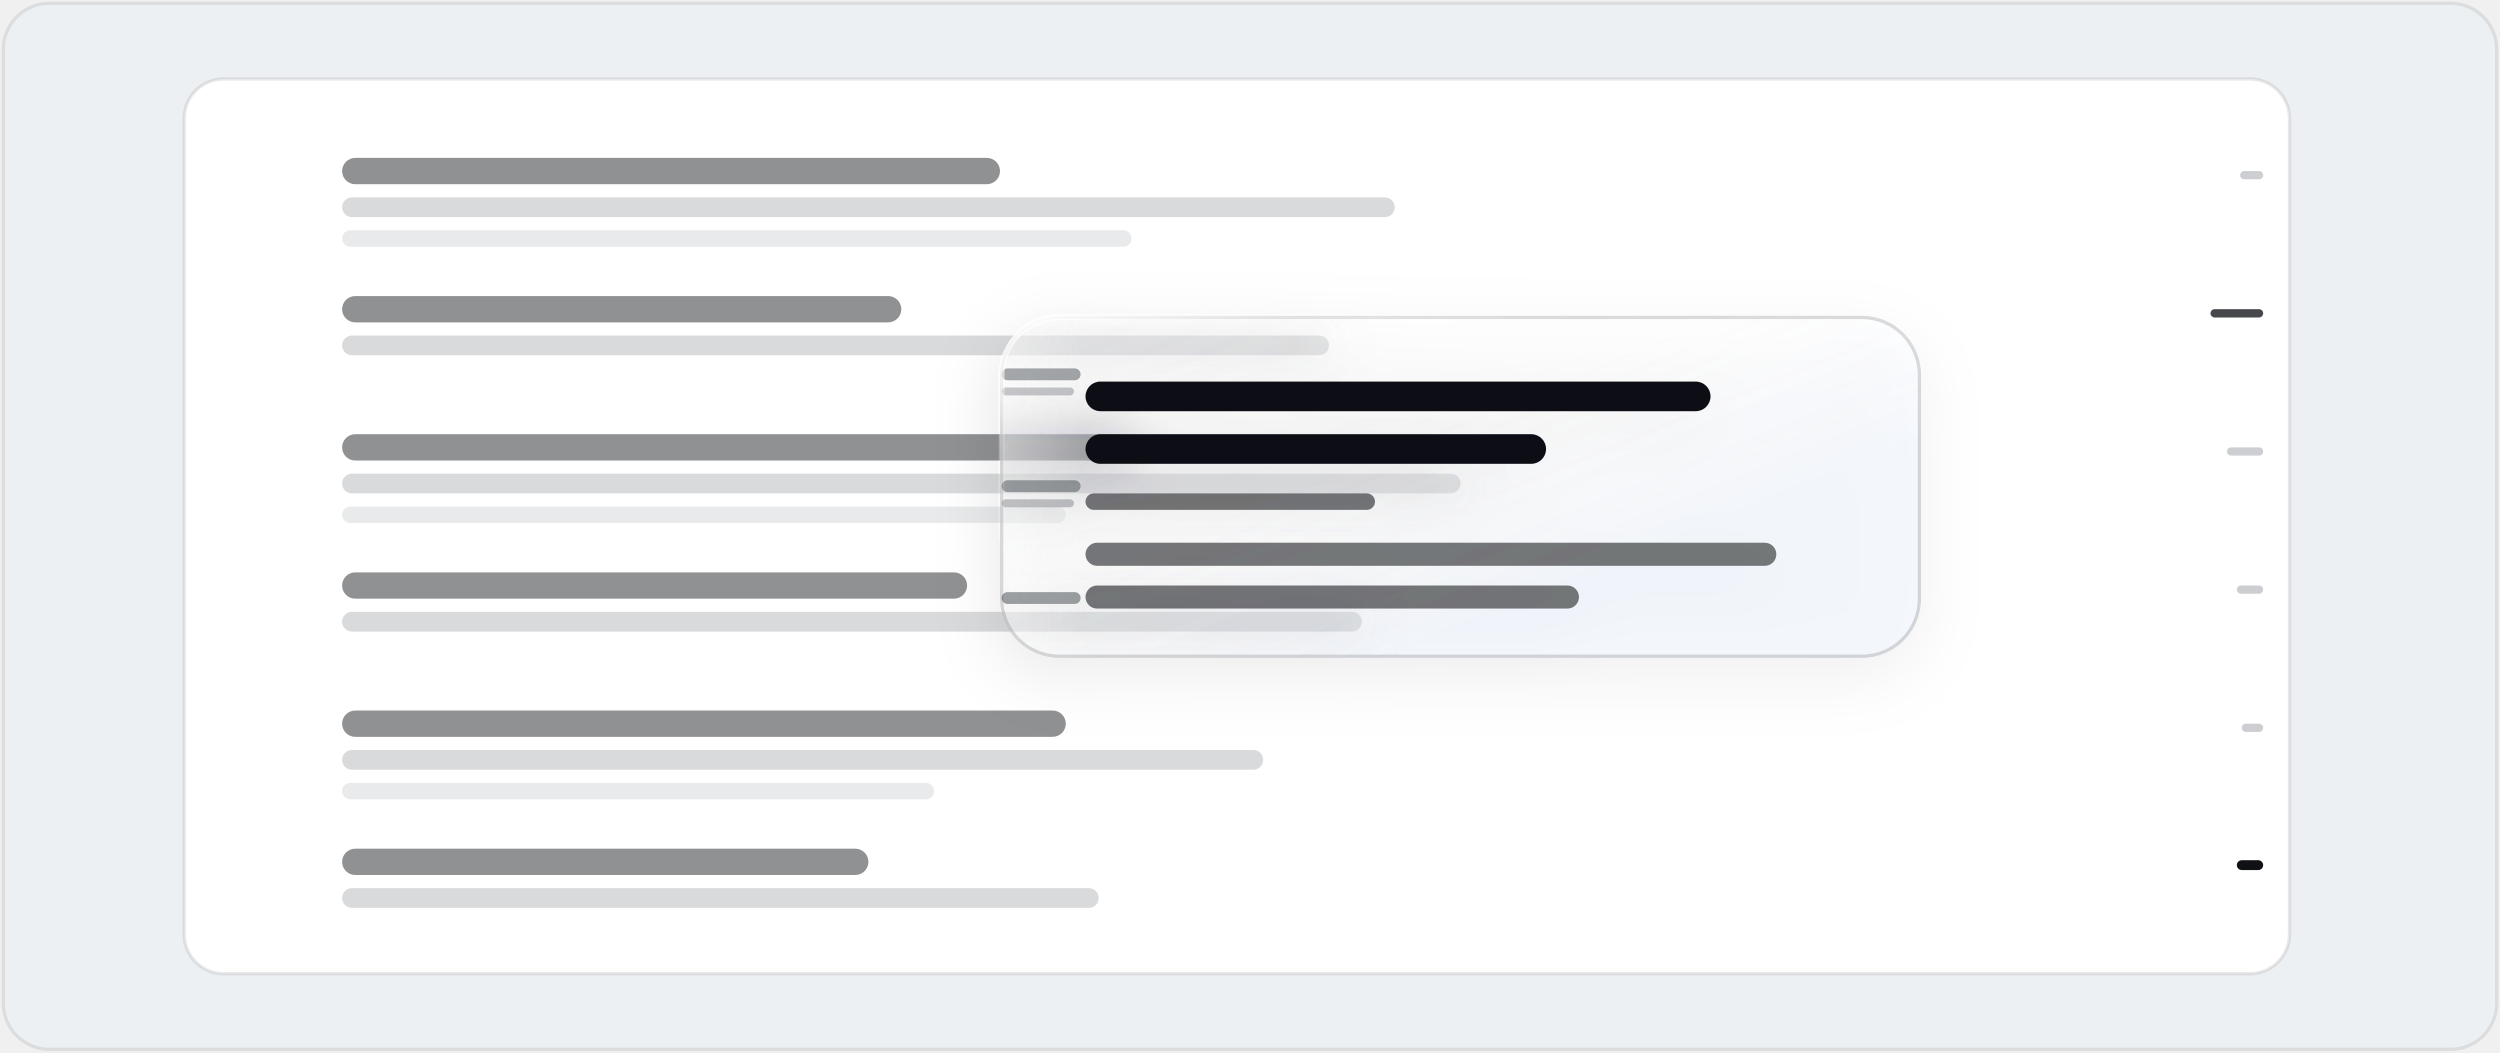
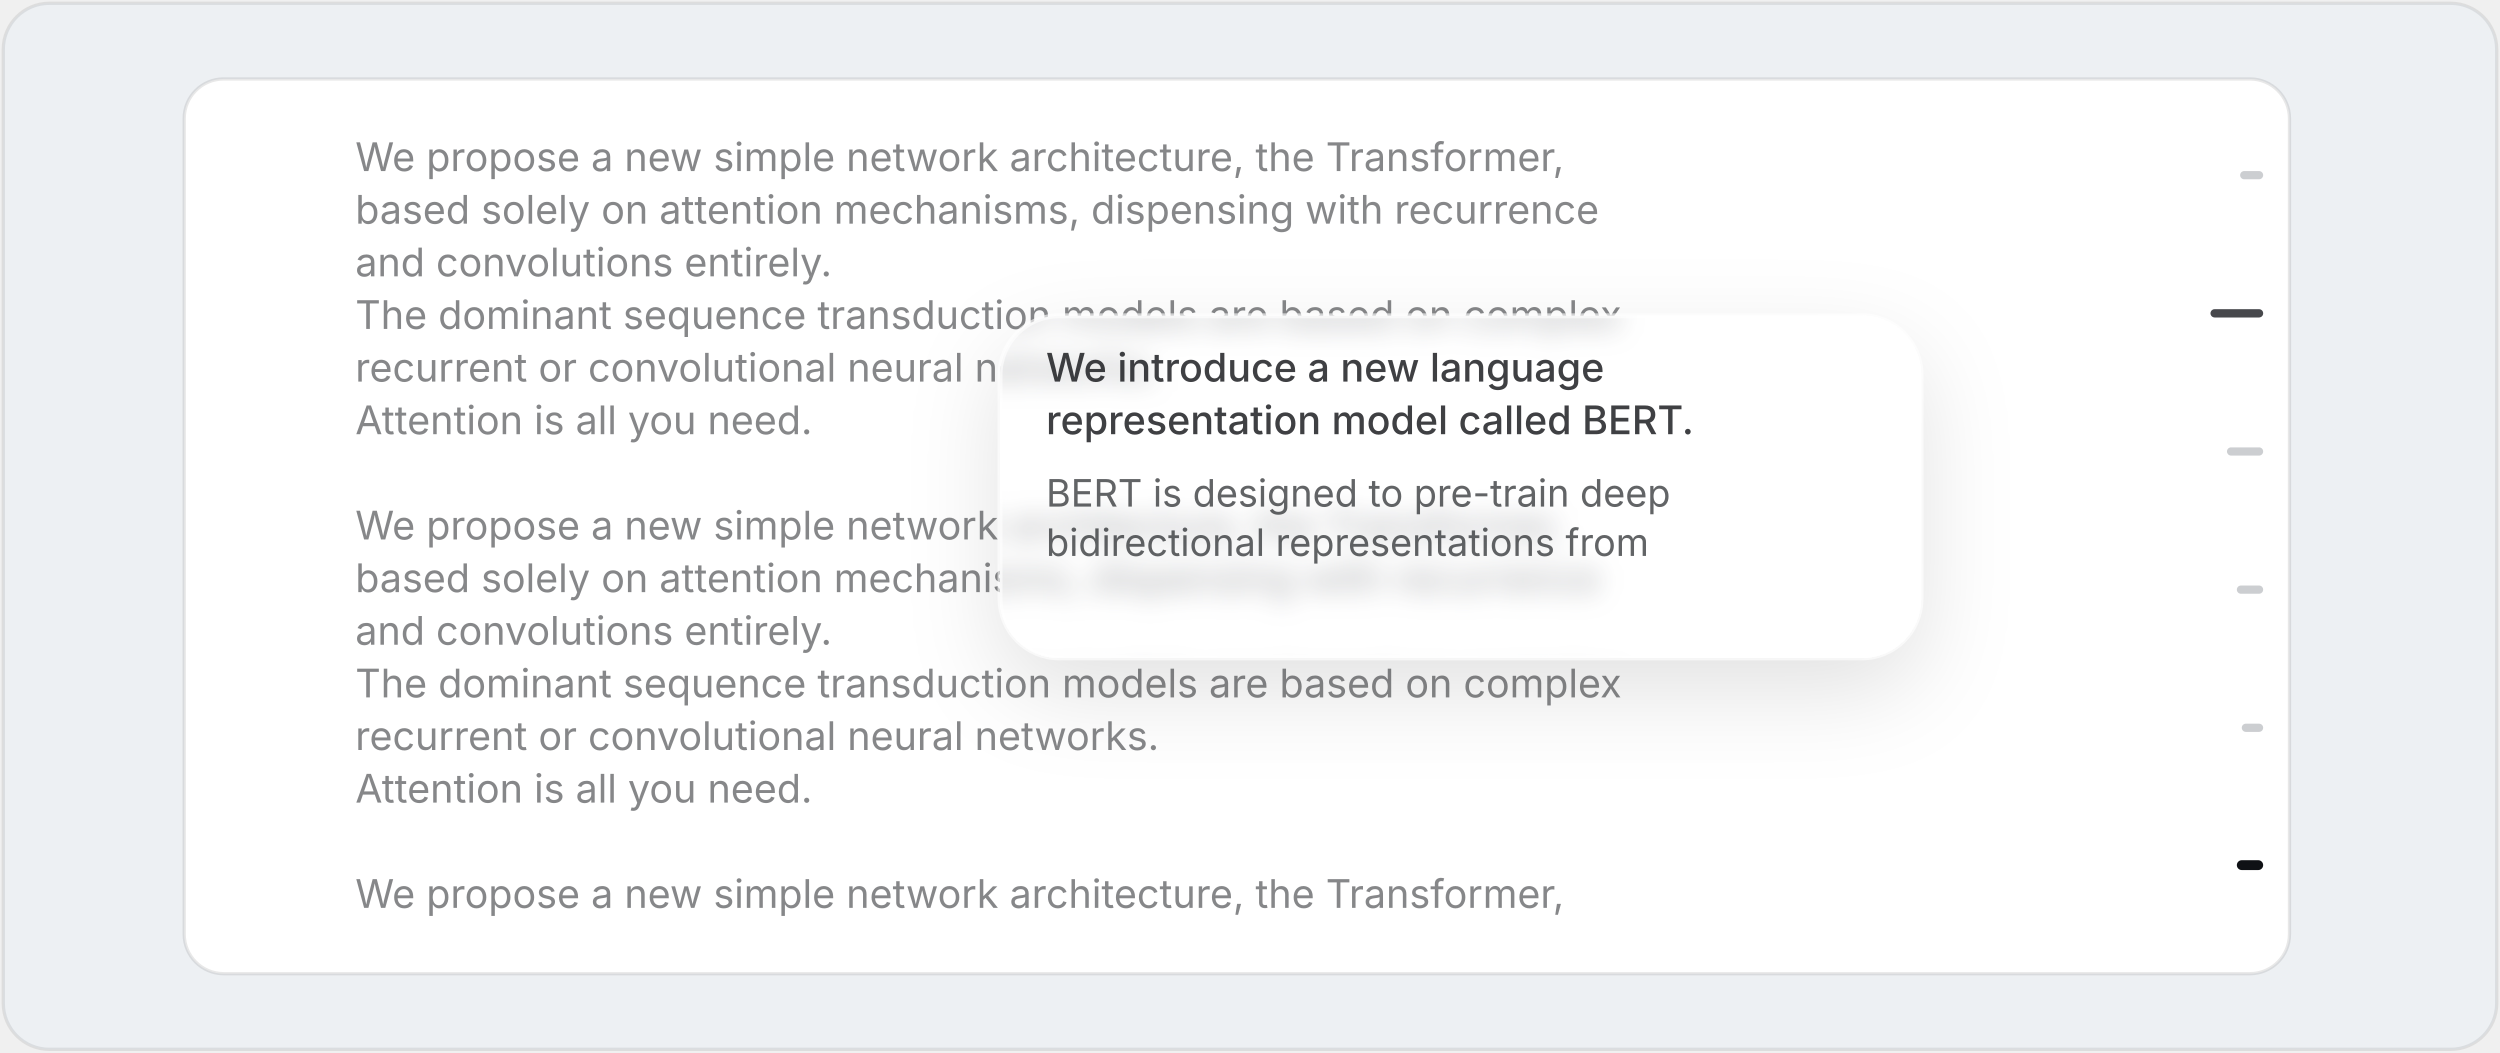
- <svg xmlns="http://www.w3.org/2000/svg" viewBox="0 0 760 320" width="760" height="320" role="img" aria-label="Turn outline rail: hover wave and per-turn liquid-glass preview card">
+ <svg xmlns="http://www.w3.org/2000/svg" xmlns:xlink="http://www.w3.org/1999/xlink" viewBox="0 0 760 320" width="760" height="320" role="img" aria-label="Turn outline rail: hover wave and a liquid-glass preview card over the conversation">
  <style>
    .scene { fill: #edf0f3; stroke: rgba(0, 0, 0, .08); }
-     .ink   { fill: #0f1115; }
    .surface { fill: #ffffff; stroke: rgba(0, 0, 0, .09); }
-     .prompt  { fill: rgba(15, 17, 21, .46); }
-     .resp    { fill: rgba(97, 102, 107, .24); }
-     .respDim { fill: rgba(97, 102, 107, .14); }
-     .card    { fill: rgba(255, 255, 255, .28); }
-     .cardSub { fill: rgba(15, 17, 21, .55); }
-     .cardRing { stroke: rgba(0, 0, 0, .14); fill: none; }
-     .glint   { fill: url(#heroGlint); }
-     .sheen   { fill: url(#heroSheen); }
-     .rim     { stroke: url(#heroRim); }
-     .foldBar { fill: rgba(97,102,107,.62); } .foldBar2 { fill: rgba(97,102,107,.38); }
-     .markIdle  { fill: rgba(129, 133, 140, .40); }
-     .markOn    { fill: #0f1115; }
-     .markHot   { fill: rgba(15, 17, 21, .70); }
+     .paper { fill: rgba(15, 17, 21, .5); }
+     .glass { fill: rgba(255, 255, 255, .25); }
+     .rim { fill: none; stroke: rgba(255, 255, 255, .62); }
+     .cardPrompt { fill: rgba(15, 17, 21, .8); font-weight: 500; }
+     .cardResp { fill: rgba(15, 17, 21, .65); }
+     .markIdle { fill: rgba(129, 133, 140, .40); }
+     .markOn { fill: #0f1115; }
+     .markHot { fill: rgba(15, 17, 21, .70); }
+     #glassShadow feDropShadow { flood-opacity: .12; }
    @media (prefers-color-scheme: dark) {
      .scene { fill: #101113; stroke: rgba(255, 255, 255, .09); }
-       .ink   { fill: #f9fafb; }
      .surface { fill: #1c1d1f; stroke: rgba(255, 255, 255, .10); }
-       .prompt  { fill: rgba(249, 250, 251, .44); }
-       .resp    { fill: rgba(166, 171, 178, .24); }
-       .respDim { fill: rgba(166, 171, 178, .14); }
-       .card    { fill: rgba(35, 35, 36, .32); }
-       .cardSub { fill: rgba(249, 250, 251, .58); }
-       .cardRing { stroke: rgba(255, 255, 255, .15); fill: none; }
-       .glint   { fill: url(#heroGlintD); }
-       .rim     { stroke: url(#heroRimD); }
-       .foldBar { fill: rgba(166,171,178,.85); } .foldBar2 { fill: rgba(166,171,178,.5); }
-       .markIdle  { fill: rgba(173, 178, 184, .38); }
-       .markOn    { fill: #f9fafb; }
-       .markHot   { fill: #d9dde2; }
+       .paper { fill: rgba(249, 250, 251, .5); }
+       .glass { fill: rgba(35, 35, 36, .25); }
+       .rim { stroke: rgba(255, 255, 255, .34); }
+       .cardPrompt { fill: rgba(249, 250, 251, .88); }
+       .cardResp { fill: rgba(249, 250, 251, .72); }
+       .markIdle { fill: rgba(173, 178, 184, .38); }
+       .markOn { fill: #f9fafb; }
+       .markHot { fill: #d9dde2; }
+       #glassShadow feDropShadow { flood-opacity: .36; }
    }
    text { font-family: ui-sans-serif, system-ui, -apple-system, "Segoe UI", sans-serif; }
  </style>
  <defs>
-     <radialGradient id="heroGlint" gradientUnits="userSpaceOnUse" cx="330" cy="110" r="70" gradientTransform="scale(1,0.5)">
-       <stop offset="0%" stop-color="rgba(255,255,255,.34)" />
-       <stop offset="45%" stop-color="rgba(255,255,255,.09)" />
-       <stop offset="70%" stop-color="rgba(255,255,255,0)" />
-     </radialGradient>
-     <radialGradient id="heroGlintD" gradientUnits="userSpaceOnUse" cx="330" cy="110" r="70" gradientTransform="scale(1,0.5)">
-       <stop offset="0%" stop-color="rgba(255,255,255,.12)" />
-       <stop offset="45%" stop-color="rgba(255,255,255,.05)" />
-       <stop offset="70%" stop-color="rgba(255,255,255,0)" />
-     </radialGradient>
-     <linearGradient id="heroSheen" x1="0" y1="0" x2=".74" y2=".67">
-       <stop offset="0%" stop-color="rgba(255,255,255,.12)" />
-       <stop offset="50%" stop-color="rgba(255,255,255,0)" />
-       <stop offset="100%" stop-color="rgba(120,170,255,.06)" />
-     </linearGradient>
-     <linearGradient id="heroRim" x1="0" y1="0" x2=".74" y2=".67">
-       <stop offset="0%" stop-color="rgba(255,255,255,1)" />
-       <stop offset="22%" stop-color="rgba(255,255,255,.3)" />
-       <stop offset="45%" stop-color="rgba(255,255,255,0)" />
-     </linearGradient>
-     <linearGradient id="heroRimD" x1="0" y1="0" x2=".74" y2=".67">
-       <stop offset="0%" stop-color="rgba(249,250,251,.72)" />
-       <stop offset="22%" stop-color="rgba(249,250,251,.18)" />
-       <stop offset="45%" stop-color="rgba(249,250,251,0)" />
-     </linearGradient>
-     <linearGradient id="heroFold" x1="0" y1="0" x2="1" y2="0">
-       <stop offset="0%" stop-color="rgba(255,255,255,.34)" />
-       <stop offset="100%" stop-color="rgba(255,255,255,0)" />
-     </linearGradient>
-     <filter id="heroLens">
-       <feGaussianBlur stdDeviation="8" />
-       <feColorMatrix type="saturate" values="1.6" />
+     <filter id="lens" color-interpolation-filters="sRGB" x="-8%" y="-12%" width="116%" height="130%">
+       <feGaussianBlur stdDeviation="4" />
+       <feColorMatrix type="saturate" values="1.8" />
    </filter>
-     <filter id="cardShadow" x="-20%" y="-20%" width="140%" height="150%">
-       <feDropShadow dx="0" dy="6" stdDeviation="10" flood-color="rgba(0,0,0,.18)" flood-opacity="1" />
+     <filter id="glassShadow" color-interpolation-filters="sRGB" x="-40%" y="-30%" width="180%" height="200%">
+       <feDropShadow dx="0" dy="10" stdDeviation="14" flood-color="#000" flood-opacity=".12" result="sh" />
+       <feComposite in="sh" in2="SourceAlpha" operator="out" />
    </filter>
+     <clipPath id="clipCol">
+       <rect x="68" y="32" width="584" height="256" />
+     </clipPath>
    <clipPath id="clipCard">
      <rect x="304" y="96" width="280" height="104" rx="18" />
    </clipPath>
  </defs>
  <rect class="scene" x="1" y="1" width="758" height="318" rx="14" />
-   <rect class="surface" x="56" y="24" width="640" height="272" rx="12" />
-   <g>
-     <rect class="prompt" x="104" y="48" width="200" height="8" rx="4" />
-     <rect class="resp" x="104" y="60" width="320" height="6" rx="3" />
-     <rect class="respDim" x="104" y="70" width="240" height="5" rx="2.5" />
-     <rect class="prompt" x="104" y="90" width="170" height="8" rx="4" />
-     <rect class="resp" x="104" y="102" width="300" height="6" rx="3" />
-     <rect class="prompt" x="104" y="132" width="240" height="8" rx="4" />
-     <rect class="resp" x="104" y="144" width="340" height="6" rx="3" />
-     <rect class="respDim" x="104" y="154" width="220" height="5" rx="2.5" />
-     <rect class="prompt" x="104" y="174" width="190" height="8" rx="4" />
-     <rect class="resp" x="104" y="186" width="310" height="6" rx="3" />
-     <rect class="prompt" x="104" y="216" width="220" height="8" rx="4" />
-     <rect class="resp" x="104" y="228" width="280" height="6" rx="3" />
-     <rect class="respDim" x="104" y="238" width="180" height="5" rx="2.5" />
-     <rect class="prompt" x="104" y="258" width="160" height="8" rx="4" />
-     <rect class="resp" x="104" y="270" width="230" height="6" rx="3" />
+   <g id="column">
+     <rect class="surface" x="56" y="24" width="640" height="272" rx="12" />
+     <g class="paper" clip-path="url(#clipCol)" font-size="12">
+       <text x="108" y="52">We propose a new simple network architecture, the Transformer,</text>
+       <text x="108" y="68">based solely on attention mechanisms, dispensing with recurrence</text>
+       <text x="108" y="84">and convolutions entirely.</text>
+       <text x="108" y="100">The dominant sequence transduction models are based on complex</text>
+       <text x="108" y="116">recurrent or convolutional neural networks.</text>
+       <text x="108" y="132">Attention is all you need.</text>
+       <text x="108" y="164">We propose a new simple network architecture, the Transformer,</text>
+       <text x="108" y="180">based solely on attention mechanisms, dispensing with recurrence</text>
+       <text x="108" y="196">and convolutions entirely.</text>
+       <text x="108" y="212">The dominant sequence transduction models are based on complex</text>
+       <text x="108" y="228">recurrent or convolutional neural networks.</text>
+       <text x="108" y="244">Attention is all you need.</text>
+       <text x="108" y="276">We propose a new simple network architecture, the Transformer,</text>
+     </g>
  </g>
-   <g id="card">
-     <animateTransform attributeName="transform" type="translate" values="0 0; 0 0; 0 38; 0 38; 0 38; 0 38; 0 0" keyTimes="0; .34; .42; .76; .82; .90; 1" dur="4.2s" repeatCount="indefinite" />
+   <g id="float">
    <animate attributeName="opacity" values="1; 1; 1; 1; 0; 0; 1" keyTimes="0; .34; .42; .76; .82; .90; 1" dur="4.2s" repeatCount="indefinite" />
-     <g filter="url(#cardShadow)">
+     <g>
+       <animateTransform attributeName="transform" type="translate" values="0 0; 0 0; 0 38; 0 38; 0 38; 0 38; 0 0" keyTimes="0; .34; .42; .76; .82; .90; 1" dur="4.2s" repeatCount="indefinite" />
      <g clip-path="url(#clipCard)">
-         <g filter="url(#heroLens)">
-           <rect class="prompt" x="104" y="90" width="170" height="8" rx="4" />
-           <rect class="resp" x="104" y="102" width="300" height="6" rx="3" />
-           <rect class="prompt" x="104" y="132" width="240" height="8" rx="4" />
-           <rect class="resp" x="104" y="144" width="340" height="6" rx="3" />
-           <rect class="respDim" x="104" y="154" width="220" height="5" rx="2.5" />
-           <rect class="prompt" x="104" y="174" width="190" height="8" rx="4" />
-           <rect class="resp" x="104" y="186" width="310" height="6" rx="3" />
+         <g filter="url(#lens)">
+           <g>
+             <animateTransform attributeName="transform" type="translate" values="0 0; 0 0; 0 -38; 0 -38; 0 -38; 0 -38; 0 0" keyTimes="0; .34; .42; .76; .82; .90; 1" dur="4.2s" repeatCount="indefinite" />
+             <use href="#column" xlink:href="#column" />
+           </g>
        </g>
-         <rect class="card" x="304" y="96" width="280" height="104" rx="18" />
-         <rect x="304" y="96" width="26" height="104" fill="url(#heroFold)" />
-         <rect class="foldBar" x="304.5" y="112" width="24" height="3.6" rx="1.8" />
-         <rect class="foldBar2" x="304.5" y="117.8" width="22" height="2.4" rx="1.2" />
-         <rect class="foldBar" x="304.5" y="146" width="24" height="3.6" rx="1.8" />
-         <rect class="foldBar2" x="304.5" y="151.8" width="22" height="2.4" rx="1.2" />
-         <rect class="foldBar" x="304.5" y="180" width="24" height="3.6" rx="1.8" />
-         <rect class="glint" x="304" y="96" width="280" height="104" rx="18" />
-         <rect class="sheen" x="304" y="96" width="280" height="104" rx="18" />
      </g>
-       <rect class="cardRing" x="304.5" y="96.5" width="279" height="103" rx="17.5" stroke-width="1" />
-       <rect x="304.5" y="96.5" width="279" height="103" rx="17.5" fill="none" class="rim" stroke-width="1.7" />
-       <rect class="ink" x="330" y="116" width="190" height="9" rx="4.5" />
-       <rect class="ink" x="330" y="132" width="140" height="9" rx="4.5" />
-       <rect class="cardSub" x="330" y="150" width="88" height="5" rx="2.5" />
-       <rect class="cardSub" x="330" y="165" width="210" height="7" rx="3.5" />
-       <rect class="cardSub" x="330" y="178" width="150" height="7" rx="3.5" />
+       <g filter="url(#glassShadow)">
+         <rect x="304" y="96" width="280" height="104" rx="18" fill="#fff" />
+       </g>
+       <rect class="glass" x="304" y="96" width="280" height="104" rx="18" />
+       <rect class="rim" x="304" y="96" width="280" height="104" rx="18" stroke-width="1.5" />
+       <text class="cardPrompt" x="318" y="116" font-size="12">We introduce a new language</text>
+       <text class="cardPrompt" x="318" y="132" font-size="12">representation model called BERT.</text>
+       <text class="cardResp" x="318" y="154" font-size="11.5">BERT is designed to pre-train deep</text>
+       <text class="cardResp" x="318" y="169" font-size="11.5">bidirectional representations from</text>
    </g>
  </g>
  <g>
    <rect class="markIdle" x="681" y="52" width="7" height="2.5" rx="1.25">
      <animate attributeName="width" values="7;7;9;9;7;7" keyTimes="0;.34;.42;.76;.82;1" dur="4.2s" repeatCount="indefinite" />
      <animate attributeName="x" values="681;681;679;679;681;681" keyTimes="0;.34;.42;.76;.82;1" dur="4.2s" repeatCount="indefinite" />
    </rect>
    <rect class="markIdle" x="672" y="94" width="16" height="2.5" rx="1.25">
      <animate attributeName="width" values="16;16;14;14;16;16" keyTimes="0;.34;.42;.76;.82;1" dur="4.2s" repeatCount="indefinite" />
      <animate attributeName="x" values="672;672;674;674;672;672" keyTimes="0;.34;.42;.76;.82;1" dur="4.2s" repeatCount="indefinite" />
    </rect>
    <rect class="markHot" x="672" y="94" width="16" height="2.5" rx="1.25">
      <animate attributeName="opacity" values="1;1;0;0;1;1" keyTimes="0;.34;.42;.76;.82;1" dur="4.2s" repeatCount="indefinite" />
      <animate attributeName="width" values="16;16;14;14;16;16" keyTimes="0;.34;.42;.76;.82;1" dur="4.2s" repeatCount="indefinite" />
      <animate attributeName="x" values="672;672;674;674;672;672" keyTimes="0;.34;.42;.76;.82;1" dur="4.2s" repeatCount="indefinite" />
    </rect>
    <rect class="markIdle" x="677" y="136" width="11" height="2.5" rx="1.25">
      <animate attributeName="width" values="11;11;22;22;11;11" keyTimes="0;.34;.42;.76;.82;1" dur="4.2s" repeatCount="indefinite" />
      <animate attributeName="x" values="677;677;666;666;677;677" keyTimes="0;.34;.42;.76;.82;1" dur="4.2s" repeatCount="indefinite" />
    </rect>
    <rect class="markHot" x="677" y="136" width="11" height="2.5" rx="1.25" opacity="0">
      <animate attributeName="opacity" values="0;0;1;1;0;0" keyTimes="0;.34;.42;.76;.82;1" dur="4.2s" repeatCount="indefinite" />
      <animate attributeName="width" values="11;11;22;22;11;11" keyTimes="0;.34;.42;.76;.82;1" dur="4.2s" repeatCount="indefinite" />
      <animate attributeName="x" values="677;677;666;666;677;677" keyTimes="0;.34;.42;.76;.82;1" dur="4.2s" repeatCount="indefinite" />
    </rect>
    <rect class="markIdle" x="680" y="178" width="8" height="2.5" rx="1.25">
      <animate attributeName="width" values="8;8;14;14;8;8" keyTimes="0;.34;.42;.76;.82;1" dur="4.2s" repeatCount="indefinite" />
      <animate attributeName="x" values="680;680;674;674;680;680" keyTimes="0;.34;.42;.76;.82;1" dur="4.2s" repeatCount="indefinite" />
    </rect>
    <rect class="markIdle" x="681.5" y="220" width="6.5" height="2.5" rx="1.25">
      <animate attributeName="width" values="6.5;6.5;9;9;6.5;6.5" keyTimes="0;.34;.42;.76;.82;1" dur="4.2s" repeatCount="indefinite" />
      <animate attributeName="x" values="681.5;681.5;679;679;681.5;681.5" keyTimes="0;.34;.42;.76;.82;1" dur="4.2s" repeatCount="indefinite" />
    </rect>
    <rect class="markOn" x="680" y="261.5" width="8" height="3" rx="1.5" />
  </g>
</svg>
